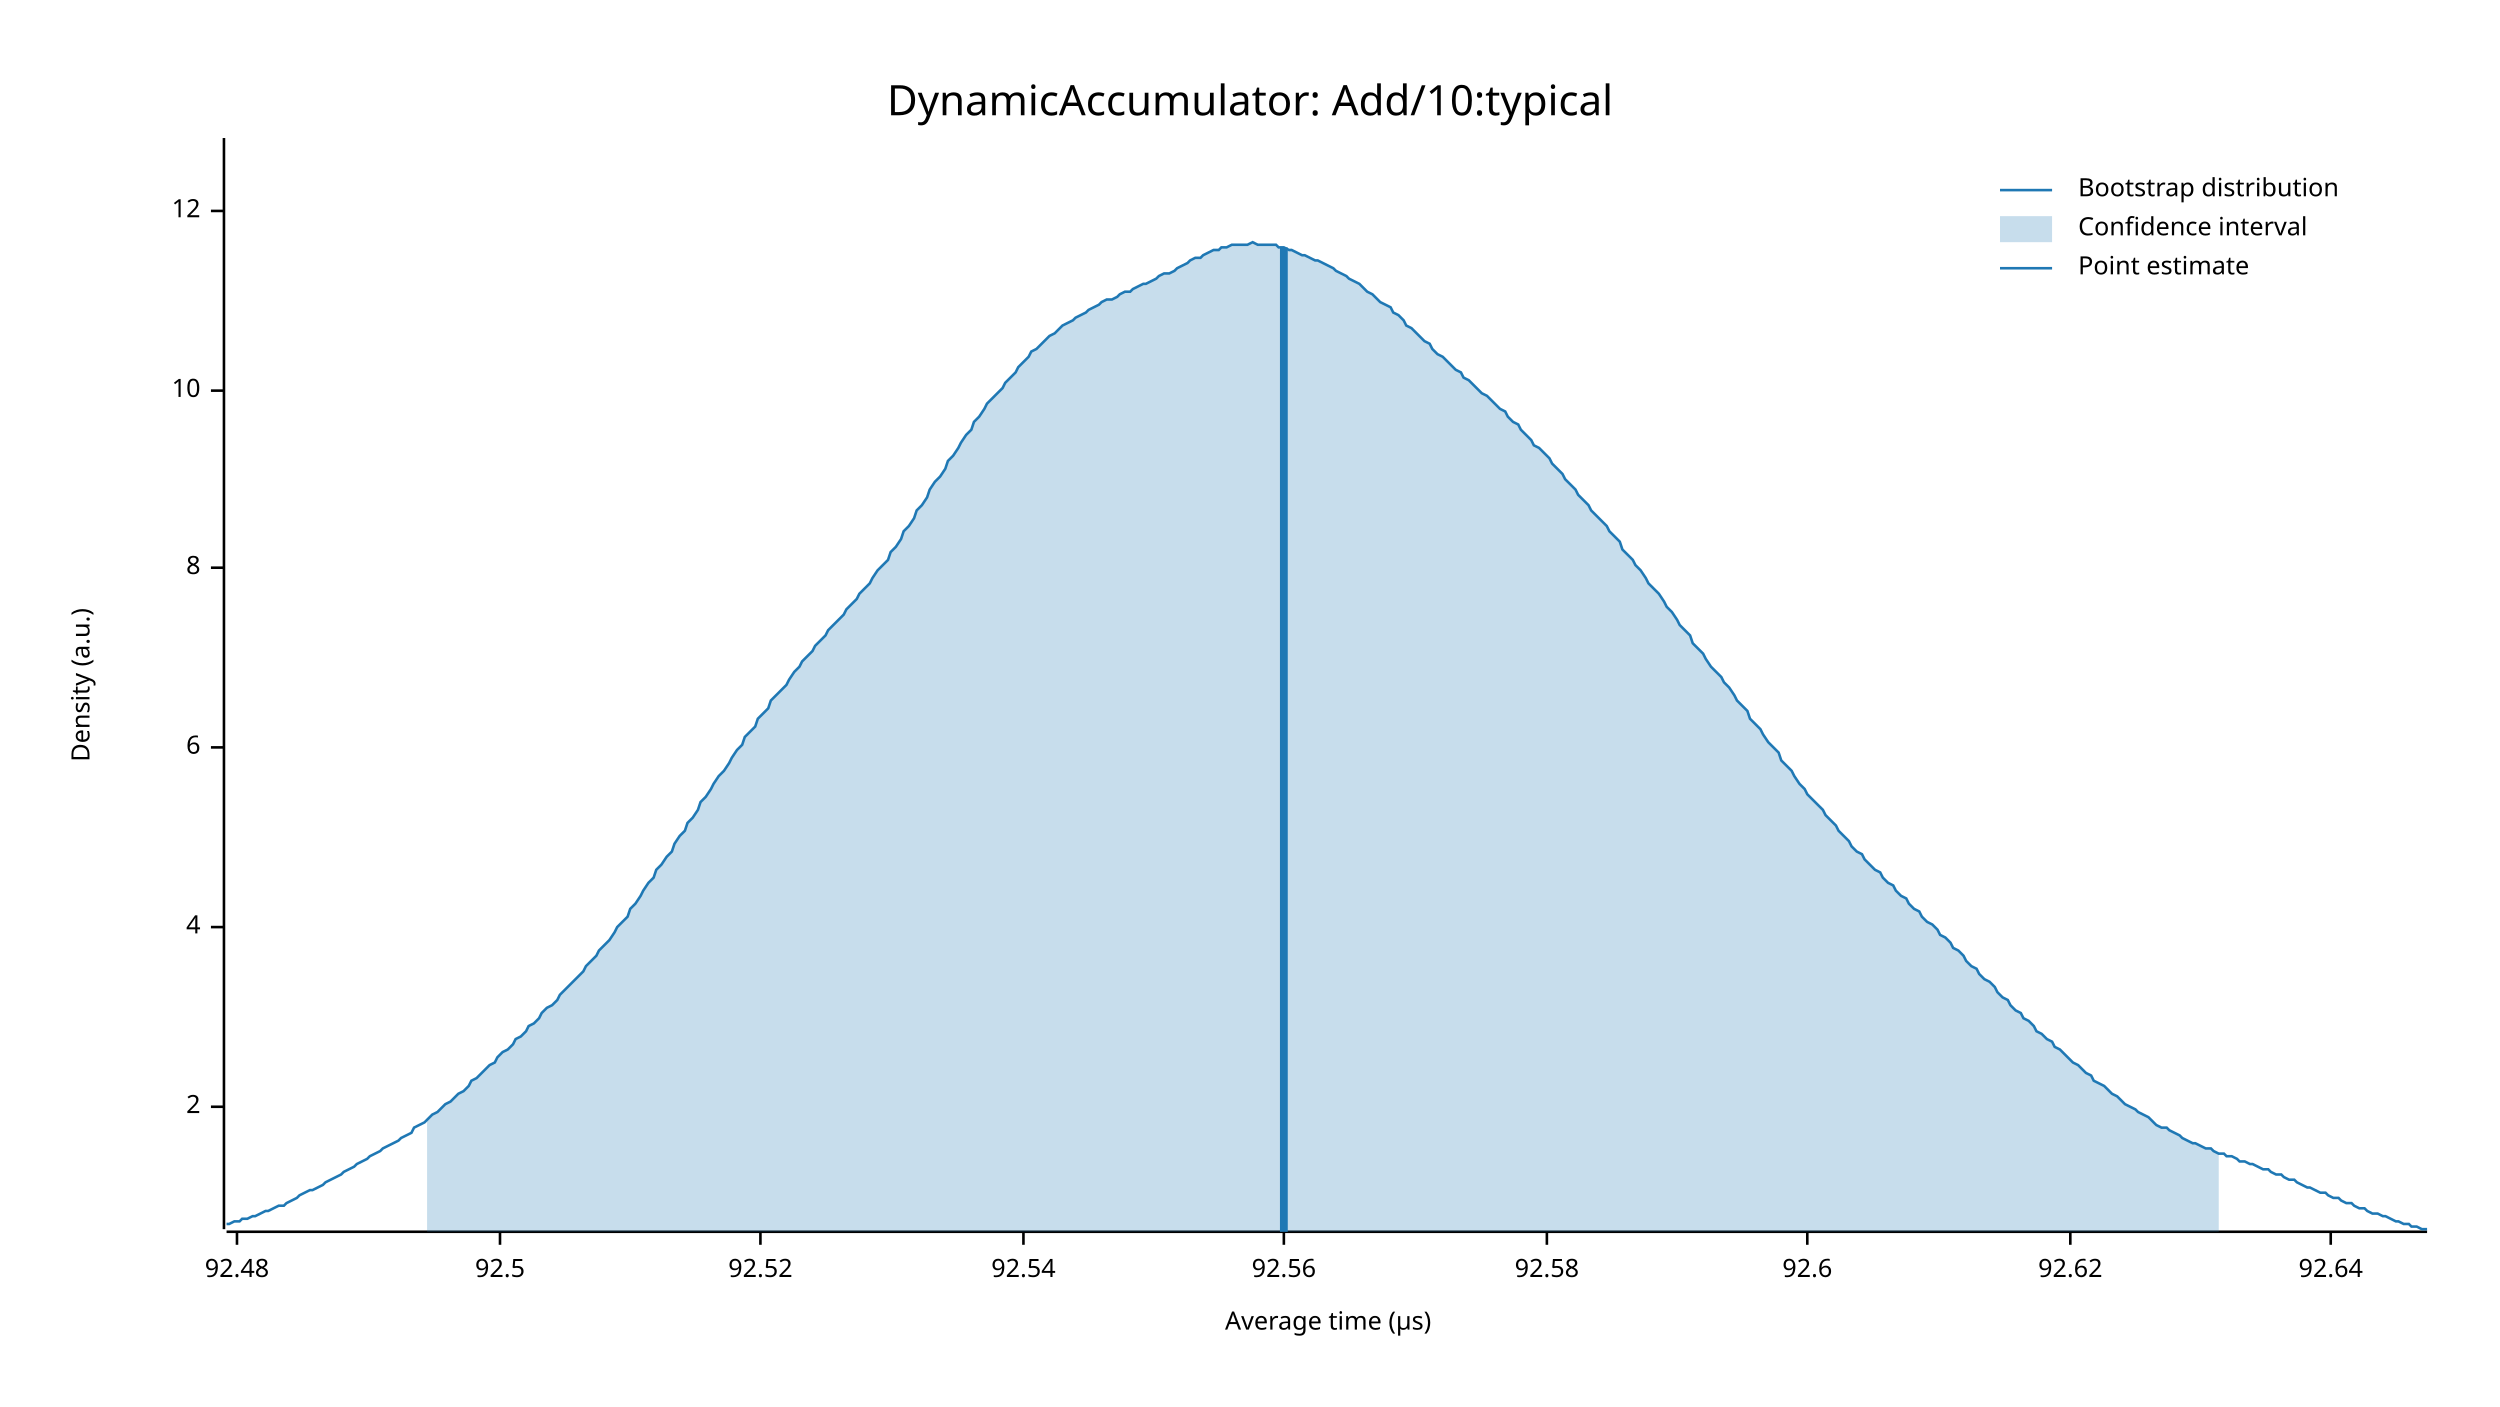
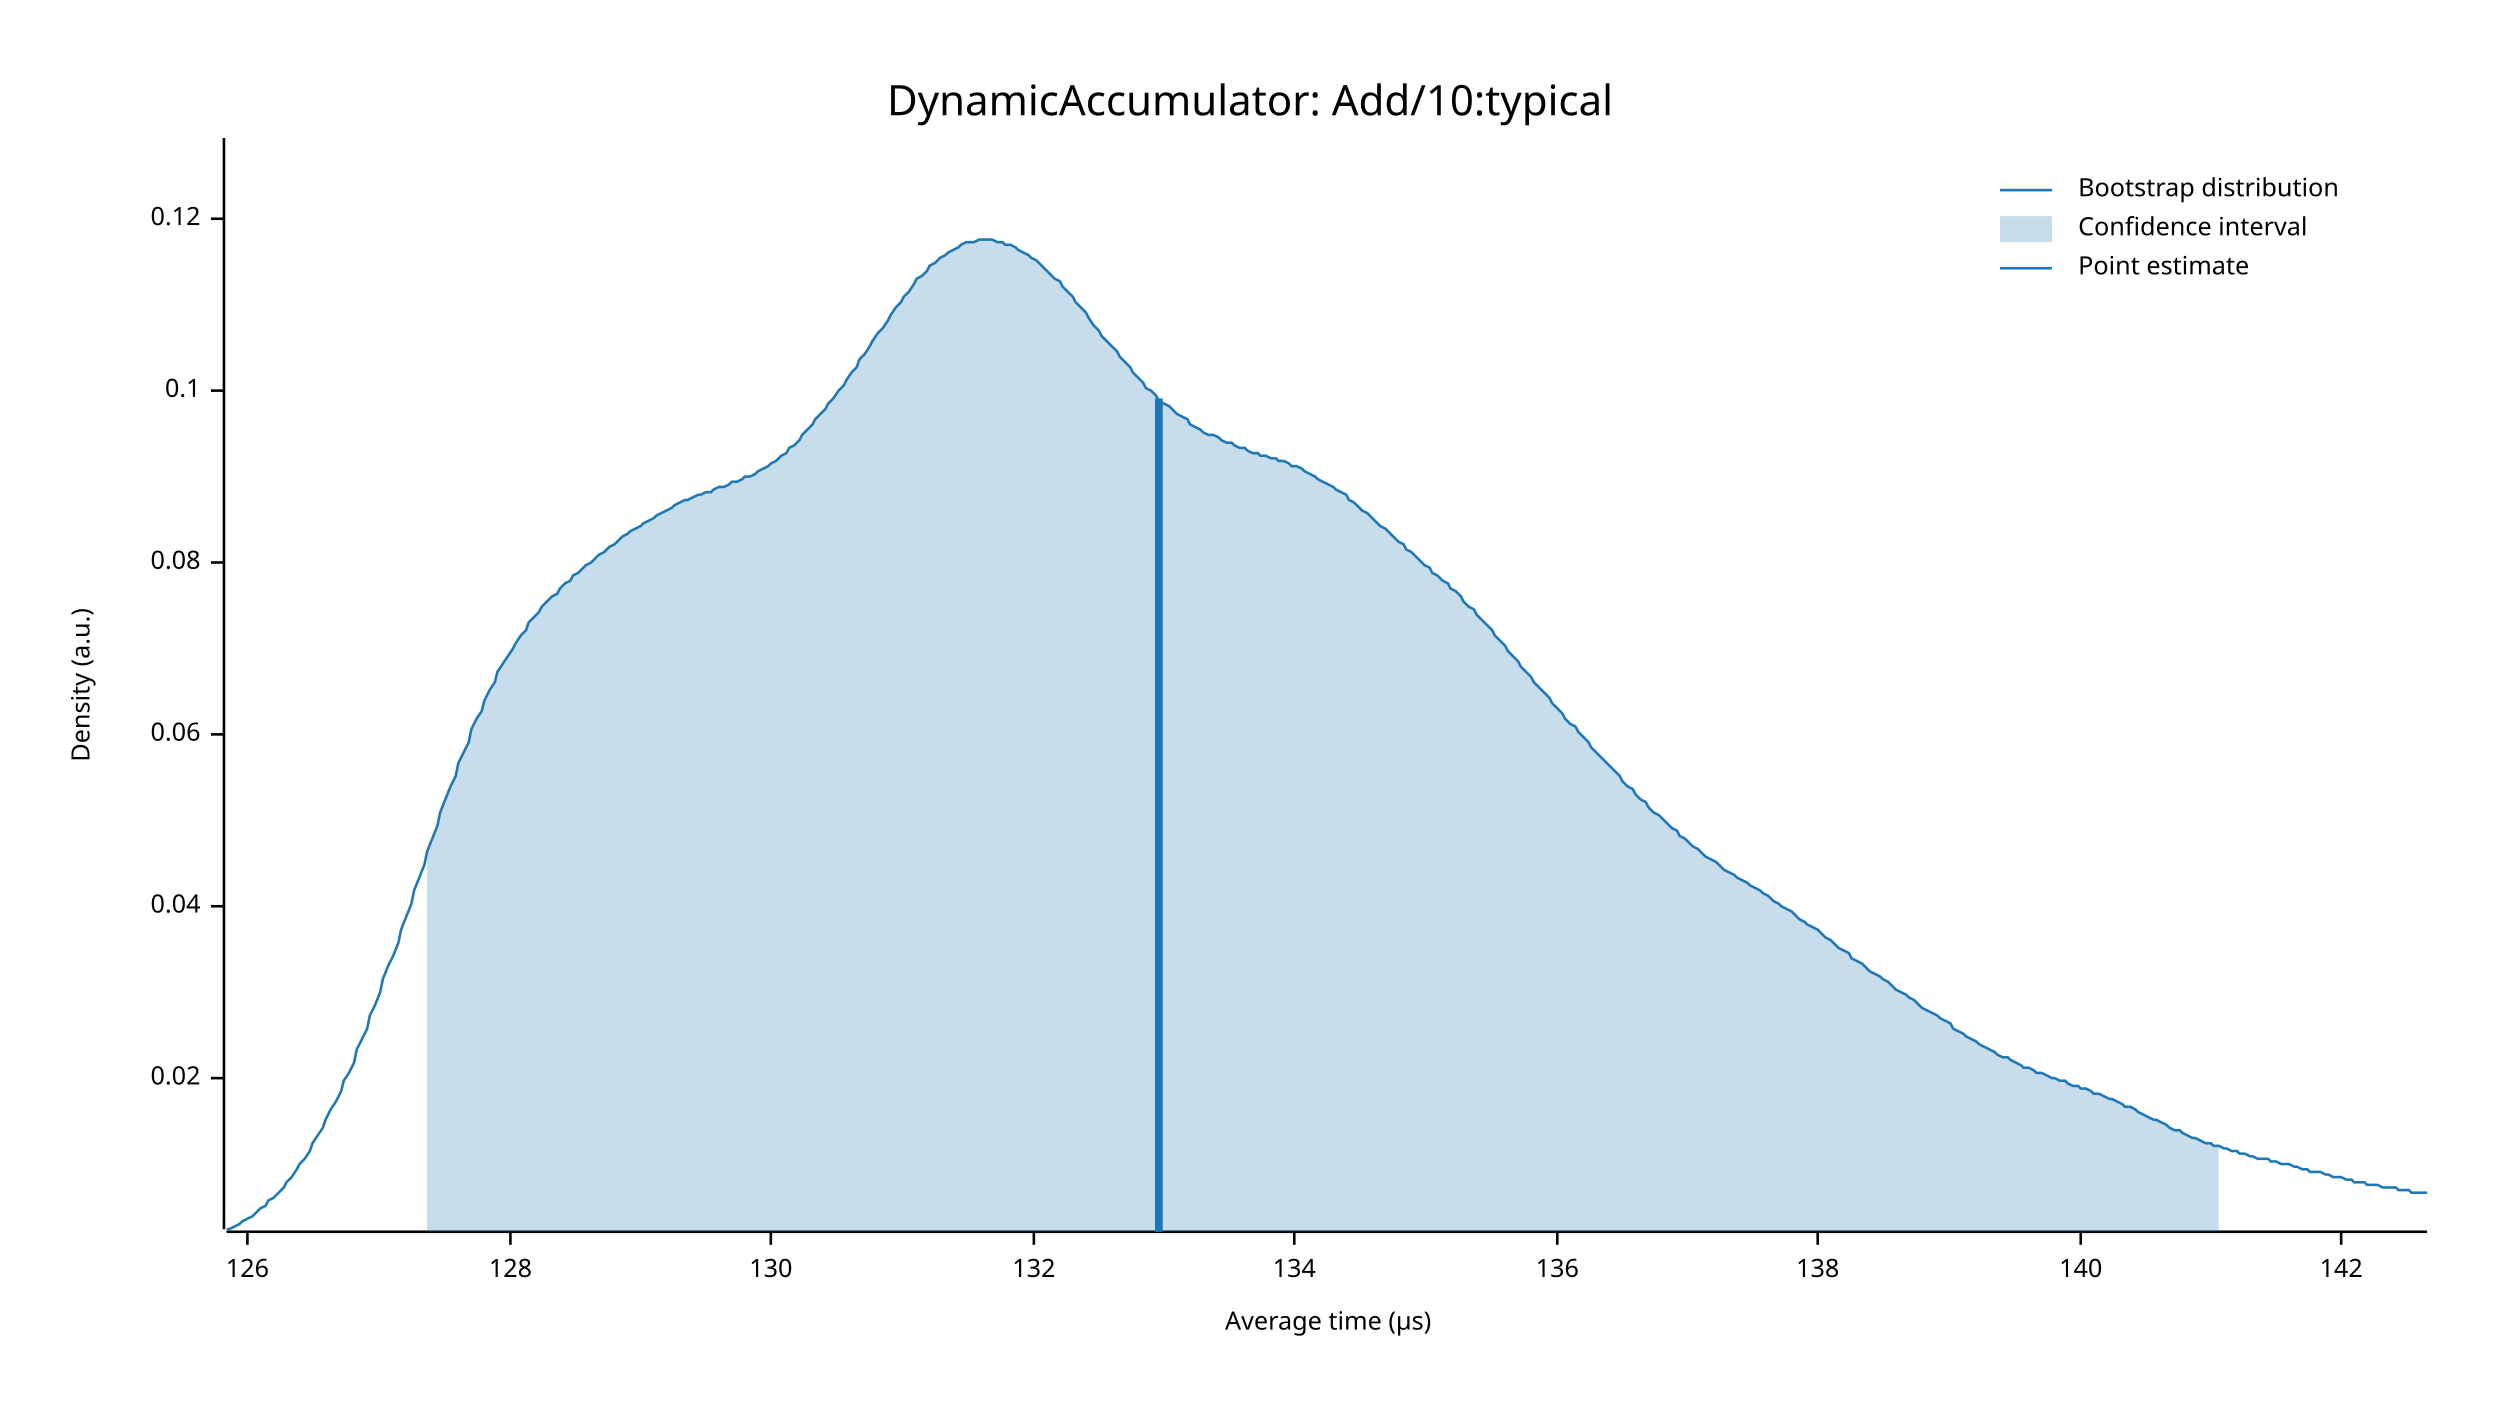
<svg xmlns="http://www.w3.org/2000/svg" width="960" height="540" viewBox="0 0 960 540">
  <text x="480" y="32" dy="0.76em" text-anchor="middle" font-family="sans-serif" font-size="16.129" opacity="1" fill="#000000">
DynamicAccumulator: Add/10:typical
</text>
  <text x="27" y="263" dy="0.76em" text-anchor="middle" font-family="sans-serif" font-size="9.677" opacity="1" fill="#000000" transform="rotate(270, 27, 263)">
Density (a.u.)
</text>
  <text x="510" y="513" dy="-0.5ex" text-anchor="middle" font-family="sans-serif" font-size="9.677" opacity="1" fill="#000000">
Average time (µs)
</text>
  <polyline fill="none" opacity="1" stroke="#000000" stroke-width="1" points="86,53 86,472 " />
-   <text x="77" y="425" dy="0.5ex" text-anchor="end" font-family="sans-serif" font-size="9.677" opacity="1" fill="#000000">
- 2
+   <text x="77" y="414" dy="0.5ex" text-anchor="end" font-family="sans-serif" font-size="9.677" opacity="1" fill="#000000">
+ 0.02
</text>
-   <polyline fill="none" opacity="1" stroke="#000000" stroke-width="1" points="81,425 86,425 " />
-   <text x="77" y="356" dy="0.5ex" text-anchor="end" font-family="sans-serif" font-size="9.677" opacity="1" fill="#000000">
- 4
+   <polyline fill="none" opacity="1" stroke="#000000" stroke-width="1" points="81,414 86,414 " />
+   <text x="77" y="348" dy="0.5ex" text-anchor="end" font-family="sans-serif" font-size="9.677" opacity="1" fill="#000000">
+ 0.04
</text>
-   <polyline fill="none" opacity="1" stroke="#000000" stroke-width="1" points="81,356 86,356 " />
-   <text x="77" y="287" dy="0.5ex" text-anchor="end" font-family="sans-serif" font-size="9.677" opacity="1" fill="#000000">
- 6
+   <polyline fill="none" opacity="1" stroke="#000000" stroke-width="1" points="81,348 86,348 " />
+   <text x="77" y="282" dy="0.5ex" text-anchor="end" font-family="sans-serif" font-size="9.677" opacity="1" fill="#000000">
+ 0.06
</text>
-   <polyline fill="none" opacity="1" stroke="#000000" stroke-width="1" points="81,287 86,287 " />
-   <text x="77" y="218" dy="0.5ex" text-anchor="end" font-family="sans-serif" font-size="9.677" opacity="1" fill="#000000">
- 8
+   <polyline fill="none" opacity="1" stroke="#000000" stroke-width="1" points="81,282 86,282 " />
+   <text x="77" y="216" dy="0.5ex" text-anchor="end" font-family="sans-serif" font-size="9.677" opacity="1" fill="#000000">
+ 0.08
</text>
-   <polyline fill="none" opacity="1" stroke="#000000" stroke-width="1" points="81,218 86,218 " />
+   <polyline fill="none" opacity="1" stroke="#000000" stroke-width="1" points="81,216 86,216 " />
  <text x="77" y="150" dy="0.5ex" text-anchor="end" font-family="sans-serif" font-size="9.677" opacity="1" fill="#000000">
- 10
+ 0.1
</text>
  <polyline fill="none" opacity="1" stroke="#000000" stroke-width="1" points="81,150 86,150 " />
-   <text x="77" y="81" dy="0.5ex" text-anchor="end" font-family="sans-serif" font-size="9.677" opacity="1" fill="#000000">
- 12
+   <text x="77" y="84" dy="0.5ex" text-anchor="end" font-family="sans-serif" font-size="9.677" opacity="1" fill="#000000">
+ 0.12
</text>
-   <polyline fill="none" opacity="1" stroke="#000000" stroke-width="1" points="81,81 86,81 " />
+   <polyline fill="none" opacity="1" stroke="#000000" stroke-width="1" points="81,84 86,84 " />
  <polyline fill="none" opacity="1" stroke="#000000" stroke-width="1" points="87,473 932,473 " />
-   <text x="91" y="483" dy="0.76em" text-anchor="middle" font-family="sans-serif" font-size="9.677" opacity="1" fill="#000000">
- 92.48
+   <text x="95" y="483" dy="0.76em" text-anchor="middle" font-family="sans-serif" font-size="9.677" opacity="1" fill="#000000">
+ 126
</text>
-   <polyline fill="none" opacity="1" stroke="#000000" stroke-width="1" points="91,473 91,478 " />
-   <text x="192" y="483" dy="0.76em" text-anchor="middle" font-family="sans-serif" font-size="9.677" opacity="1" fill="#000000">
- 92.5
+   <polyline fill="none" opacity="1" stroke="#000000" stroke-width="1" points="95,473 95,478 " />
+   <text x="196" y="483" dy="0.76em" text-anchor="middle" font-family="sans-serif" font-size="9.677" opacity="1" fill="#000000">
+ 128
</text>
-   <polyline fill="none" opacity="1" stroke="#000000" stroke-width="1" points="192,473 192,478 " />
-   <text x="292" y="483" dy="0.76em" text-anchor="middle" font-family="sans-serif" font-size="9.677" opacity="1" fill="#000000">
- 92.52
+   <polyline fill="none" opacity="1" stroke="#000000" stroke-width="1" points="196,473 196,478 " />
+   <text x="296" y="483" dy="0.76em" text-anchor="middle" font-family="sans-serif" font-size="9.677" opacity="1" fill="#000000">
+ 130
</text>
-   <polyline fill="none" opacity="1" stroke="#000000" stroke-width="1" points="292,473 292,478 " />
-   <text x="393" y="483" dy="0.76em" text-anchor="middle" font-family="sans-serif" font-size="9.677" opacity="1" fill="#000000">
- 92.54
+   <polyline fill="none" opacity="1" stroke="#000000" stroke-width="1" points="296,473 296,478 " />
+   <text x="397" y="483" dy="0.76em" text-anchor="middle" font-family="sans-serif" font-size="9.677" opacity="1" fill="#000000">
+ 132
</text>
-   <polyline fill="none" opacity="1" stroke="#000000" stroke-width="1" points="393,473 393,478 " />
-   <text x="493" y="483" dy="0.76em" text-anchor="middle" font-family="sans-serif" font-size="9.677" opacity="1" fill="#000000">
- 92.56
+   <polyline fill="none" opacity="1" stroke="#000000" stroke-width="1" points="397,473 397,478 " />
+   <text x="497" y="483" dy="0.76em" text-anchor="middle" font-family="sans-serif" font-size="9.677" opacity="1" fill="#000000">
+ 134
</text>
-   <polyline fill="none" opacity="1" stroke="#000000" stroke-width="1" points="493,473 493,478 " />
-   <text x="594" y="483" dy="0.76em" text-anchor="middle" font-family="sans-serif" font-size="9.677" opacity="1" fill="#000000">
- 92.58
+   <polyline fill="none" opacity="1" stroke="#000000" stroke-width="1" points="497,473 497,478 " />
+   <text x="598" y="483" dy="0.76em" text-anchor="middle" font-family="sans-serif" font-size="9.677" opacity="1" fill="#000000">
+ 136
</text>
-   <polyline fill="none" opacity="1" stroke="#000000" stroke-width="1" points="594,473 594,478 " />
-   <text x="694" y="483" dy="0.76em" text-anchor="middle" font-family="sans-serif" font-size="9.677" opacity="1" fill="#000000">
- 92.6
+   <polyline fill="none" opacity="1" stroke="#000000" stroke-width="1" points="598,473 598,478 " />
+   <text x="698" y="483" dy="0.76em" text-anchor="middle" font-family="sans-serif" font-size="9.677" opacity="1" fill="#000000">
+ 138
</text>
-   <polyline fill="none" opacity="1" stroke="#000000" stroke-width="1" points="694,473 694,478 " />
-   <text x="795" y="483" dy="0.76em" text-anchor="middle" font-family="sans-serif" font-size="9.677" opacity="1" fill="#000000">
- 92.62
+   <polyline fill="none" opacity="1" stroke="#000000" stroke-width="1" points="698,473 698,478 " />
+   <text x="799" y="483" dy="0.76em" text-anchor="middle" font-family="sans-serif" font-size="9.677" opacity="1" fill="#000000">
+ 140
</text>
-   <polyline fill="none" opacity="1" stroke="#000000" stroke-width="1" points="795,473 795,478 " />
-   <text x="895" y="483" dy="0.76em" text-anchor="middle" font-family="sans-serif" font-size="9.677" opacity="1" fill="#000000">
- 92.64
+   <polyline fill="none" opacity="1" stroke="#000000" stroke-width="1" points="799,473 799,478 " />
+   <text x="899" y="483" dy="0.76em" text-anchor="middle" font-family="sans-serif" font-size="9.677" opacity="1" fill="#000000">
+ 142
</text>
-   <polyline fill="none" opacity="1" stroke="#000000" stroke-width="1" points="895,473 895,478 " />
-   <polyline fill="none" opacity="1" stroke="#1F78B4" stroke-width="1" points="87,470 88,470 90,469 92,469 93,468 95,468 97,467 98,467 100,466 102,465 103,465 105,464 107,463 109,463 110,462 112,461 114,460 115,459 117,458 119,457 120,457 122,456 124,455 125,454 127,453 129,452 131,451 132,450 134,449 136,448 137,447 139,446 141,445 142,444 144,443 146,442 147,441 149,440 151,439 153,438 154,437 156,436 158,435 159,433 161,432 163,431 164,430 166,428 168,427 169,426 171,424 173,423 175,421 176,420 178,419 180,417 181,415 183,414 185,412 186,411 188,409 190,408 191,406 193,404 195,403 197,401 198,399 200,398 202,396 203,394 205,393 207,391 208,389 210,387 212,386 214,384 215,382 217,380 219,378 220,377 222,375 224,373 225,371 227,369 229,367 230,365 232,363 234,361 236,358 237,356 239,354 241,352 242,349 244,347 246,344 247,342 249,339 251,337 252,334 254,332 256,329 258,327 259,324 261,321 263,319 264,316 266,314 268,311 269,308 271,306 273,303 274,301 276,298 278,296 280,293 281,291 283,288 285,286 286,283 288,281 290,279 291,276 293,274 295,272 296,269 298,267 300,265 302,263 303,261 305,258 307,256 308,254 310,252 312,250 313,248 315,246 317,244 318,242 320,240 322,238 324,236 325,234 327,232 329,230 330,228 332,226 334,224 335,222 337,219 339,217 341,215 342,212 344,210 346,207 347,204 349,202 351,199 352,196 354,194 356,191 357,188 359,185 361,183 363,180 364,177 366,175 368,172 369,170 371,167 373,165 374,162 376,160 378,157 379,155 381,153 383,151 385,149 386,147 388,145 390,143 391,141 393,139 395,137 396,135 398,134 400,132 401,131 403,129 405,128 407,126 408,125 410,124 412,123 413,122 415,121 417,120 418,119 420,118 422,117 423,116 425,115 427,115 429,114 430,113 432,112 434,112 435,111 437,110 439,109 440,109 442,108 444,107 445,106 447,105 449,105 451,104 452,103 454,102 456,101 457,100 459,99 461,99 462,98 464,97 466,96 468,96 469,95 471,95 473,94 474,94 476,94 478,94 479,94 481,93 483,94 484,94 486,94 488,94 490,94 491,95 493,95 495,96 496,96 498,97 500,98 501,98 503,99 505,100 506,100 508,101 510,102 512,103 513,104 515,105 517,106 518,107 520,108 522,109 523,110 525,112 527,113 528,114 530,116 532,117 534,118 535,120 537,121 539,123 540,125 542,126 544,128 545,129 547,131 549,132 550,134 552,136 554,137 556,139 557,140 559,142 561,143 562,145 564,146 566,148 567,149 569,151 571,152 573,154 574,155 576,157 578,158 579,160 581,162 583,163 584,165 586,167 588,169 589,171 591,172 593,174 595,176 596,178 598,180 600,182 601,184 603,186 605,188 606,190 608,192 610,194 611,196 613,198 615,200 617,202 618,204 620,206 622,208 623,211 625,213 627,215 628,217 630,219 632,222 633,224 635,226 637,228 639,231 640,233 642,235 644,238 645,240 647,242 649,244 650,247 652,249 654,251 655,253 657,256 659,258 661,260 662,262 664,264 666,267 667,269 669,271 671,273 672,276 674,278 676,280 677,282 679,285 681,287 683,289 684,292 686,294 688,296 689,298 691,301 693,303 694,305 696,307 698,309 700,311 701,313 703,315 705,317 706,319 708,321 710,323 711,325 713,327 715,328 716,330 718,332 720,334 722,335 723,337 725,339 727,340 728,342 730,344 732,345 733,347 735,349 737,350 738,352 740,354 742,355 744,357 745,359 747,360 749,362 750,364 752,365 754,367 755,369 757,371 759,372 760,374 762,376 764,377 766,379 767,381 769,383 771,384 772,386 774,388 776,389 777,391 779,392 781,394 782,396 784,397 786,399 788,400 789,402 791,403 793,405 794,406 796,408 798,409 799,410 801,412 803,413 804,415 806,416 808,417 810,419 811,420 813,421 815,423 816,424 818,425 820,426 821,427 823,428 825,429 827,431 828,432 830,433 832,433 833,434 835,435 837,436 838,437 840,438 842,439 843,439 845,440 847,441 849,441 850,442 852,443 854,443 855,444 857,444 859,445 860,446 862,446 864,447 865,447 867,448 869,449 871,449 872,450 874,451 876,451 877,452 879,453 881,453 882,454 884,455 886,456 887,456 889,457 891,458 893,458 894,459 896,460 898,460 899,461 901,462 903,462 904,463 906,464 908,464 909,465 911,466 913,466 915,467 916,467 918,468 920,469 921,469 923,470 925,470 926,471 928,471 930,472 932,472 " />
-   <polygon opacity="0.25" fill="#1F78B4" points="164,430 166,428 168,427 169,426 171,424 173,423 175,421 176,420 178,419 180,417 181,415 183,414 185,412 186,411 188,409 190,408 191,406 193,404 195,403 197,401 198,399 200,398 202,396 203,394 205,393 207,391 208,389 210,387 212,386 214,384 215,382 217,380 219,378 220,377 222,375 224,373 225,371 227,369 229,367 230,365 232,363 234,361 236,358 237,356 239,354 241,352 242,349 244,347 246,344 247,342 249,339 251,337 252,334 254,332 256,329 258,327 259,324 261,321 263,319 264,316 266,314 268,311 269,308 271,306 273,303 274,301 276,298 278,296 280,293 281,291 283,288 285,286 286,283 288,281 290,279 291,276 293,274 295,272 296,269 298,267 300,265 302,263 303,261 305,258 307,256 308,254 310,252 312,250 313,248 315,246 317,244 318,242 320,240 322,238 324,236 325,234 327,232 329,230 330,228 332,226 334,224 335,222 337,219 339,217 341,215 342,212 344,210 346,207 347,204 349,202 351,199 352,196 354,194 356,191 357,188 359,185 361,183 363,180 364,177 366,175 368,172 369,170 371,167 373,165 374,162 376,160 378,157 379,155 381,153 383,151 385,149 386,147 388,145 390,143 391,141 393,139 395,137 396,135 398,134 400,132 401,131 403,129 405,128 407,126 408,125 410,124 412,123 413,122 415,121 417,120 418,119 420,118 422,117 423,116 425,115 427,115 429,114 430,113 432,112 434,112 435,111 437,110 439,109 440,109 442,108 444,107 445,106 447,105 449,105 451,104 452,103 454,102 456,101 457,100 459,99 461,99 462,98 464,97 466,96 468,96 469,95 471,95 473,94 474,94 476,94 478,94 479,94 481,93 483,94 484,94 486,94 488,94 490,94 491,95 493,95 495,96 496,96 498,97 500,98 501,98 503,99 505,100 506,100 508,101 510,102 512,103 513,104 515,105 517,106 518,107 520,108 522,109 523,110 525,112 527,113 528,114 530,116 532,117 534,118 535,120 537,121 539,123 540,125 542,126 544,128 545,129 547,131 549,132 550,134 552,136 554,137 556,139 557,140 559,142 561,143 562,145 564,146 566,148 567,149 569,151 571,152 573,154 574,155 576,157 578,158 579,160 581,162 583,163 584,165 586,167 588,169 589,171 591,172 593,174 595,176 596,178 598,180 600,182 601,184 603,186 605,188 606,190 608,192 610,194 611,196 613,198 615,200 617,202 618,204 620,206 622,208 623,211 625,213 627,215 628,217 630,219 632,222 633,224 635,226 637,228 639,231 640,233 642,235 644,238 645,240 647,242 649,244 650,247 652,249 654,251 655,253 657,256 659,258 661,260 662,262 664,264 666,267 667,269 669,271 671,273 672,276 674,278 676,280 677,282 679,285 681,287 683,289 684,292 686,294 688,296 689,298 691,301 693,303 694,305 696,307 698,309 700,311 701,313 703,315 705,317 706,319 708,321 710,323 711,325 713,327 715,328 716,330 718,332 720,334 722,335 723,337 725,339 727,340 728,342 730,344 732,345 733,347 735,349 737,350 738,352 740,354 742,355 744,357 745,359 747,360 749,362 750,364 752,365 754,367 755,369 757,371 759,372 760,374 762,376 764,377 766,379 767,381 769,383 771,384 772,386 774,388 776,389 777,391 779,392 781,394 782,396 784,397 786,399 788,400 789,402 791,403 793,405 794,406 796,408 798,409 799,410 801,412 803,413 804,415 806,416 808,417 810,419 811,420 813,421 815,423 816,424 818,425 820,426 821,427 823,428 825,429 827,431 828,432 830,433 832,433 833,434 835,435 837,436 838,437 840,438 842,439 843,439 845,440 847,441 849,441 850,442 852,443 852,473 164,473 " />
-   <polyline fill="none" opacity="1" stroke="#1F78B4" stroke-width="3" points="493,473 493,95 " />
+   <polyline fill="none" opacity="1" stroke="#000000" stroke-width="1" points="899,473 899,478 " />
+   <polyline fill="none" opacity="1" stroke="#1F78B4" stroke-width="1" points="87,472 88,472 90,471 92,470 93,469 95,468 97,467 98,466 100,464 102,463 103,461 105,460 107,458 109,456 110,454 112,452 114,449 115,447 117,445 119,442 120,439 122,436 124,433 125,430 127,426 129,423 131,419 132,415 134,412 136,408 137,403 139,399 141,395 142,390 144,386 146,381 147,376 149,371 151,367 153,362 154,357 156,352 158,347 159,342 161,337 163,332 164,327 166,322 168,317 169,312 171,307 173,302 175,298 176,293 178,289 180,285 181,280 183,276 185,273 186,269 188,265 190,262 191,258 193,255 195,252 197,249 198,247 200,244 202,242 203,239 205,237 207,235 208,233 210,231 212,229 214,228 215,226 217,224 219,223 220,221 222,220 224,218 225,217 227,216 229,214 230,213 232,212 234,210 236,209 237,208 239,206 241,205 242,204 244,203 246,202 247,201 249,200 251,199 252,198 254,197 256,196 258,195 259,194 261,193 263,192 264,192 266,191 268,190 269,190 271,189 273,189 274,188 276,187 278,187 280,186 281,185 283,185 285,184 286,183 288,183 290,182 291,181 293,180 295,179 296,178 298,177 300,175 302,174 303,172 305,171 307,169 308,167 310,165 312,163 313,161 315,159 317,157 318,155 320,153 322,150 324,148 325,146 327,143 329,141 330,138 332,136 334,133 335,131 337,128 339,126 341,123 342,121 344,118 346,116 347,114 349,112 351,109 352,107 354,106 356,104 357,102 359,101 361,99 363,98 364,97 366,96 368,95 369,94 371,93 373,93 374,93 376,92 378,92 379,92 381,92 383,93 385,93 386,94 388,94 390,95 391,96 393,97 395,98 396,99 398,100 400,102 401,103 403,105 405,107 407,108 408,110 410,112 412,114 413,116 415,118 417,120 418,122 420,125 422,127 423,129 425,131 427,133 429,135 430,137 432,139 434,141 435,143 437,145 439,147 440,149 442,150 444,152 445,154 447,155 449,156 451,158 452,159 454,160 456,161 457,163 459,164 461,165 462,166 464,167 466,167 468,168 469,169 471,170 473,170 474,171 476,172 478,172 479,173 481,174 483,174 484,175 486,175 488,176 490,176 491,177 493,177 495,178 496,179 498,179 500,180 501,181 503,182 505,183 506,184 508,185 510,186 512,187 513,188 515,189 517,190 518,192 520,193 522,195 523,196 525,197 527,199 528,200 530,202 532,203 534,205 535,206 537,208 539,209 540,211 542,212 544,214 545,215 547,217 549,218 550,220 552,221 554,223 556,224 557,226 559,227 561,229 562,231 564,233 566,234 567,236 569,238 571,240 573,242 574,244 576,246 578,248 579,250 581,252 583,254 584,256 586,258 588,260 589,262 591,264 593,266 595,268 596,270 598,272 600,274 601,276 603,278 605,279 606,281 608,283 610,285 611,287 613,289 615,291 617,293 618,294 620,296 622,298 623,300 625,302 627,303 628,305 630,307 632,308 633,310 635,312 637,313 639,315 640,316 642,318 644,319 645,321 647,322 649,324 650,325 652,326 654,328 655,329 657,330 659,331 661,333 662,334 664,335 666,336 667,337 669,338 671,339 672,340 674,341 676,342 677,343 679,344 681,346 683,347 684,348 686,349 688,350 689,351 691,353 693,354 694,355 696,356 698,357 700,359 701,360 703,361 705,363 706,364 708,365 710,366 711,368 713,369 715,370 716,371 718,373 720,374 722,375 723,376 725,377 727,379 728,380 730,381 732,382 733,383 735,384 737,386 738,387 740,388 742,389 744,390 745,391 747,392 749,393 750,395 752,396 754,397 755,398 757,399 759,400 760,401 762,402 764,403 766,404 767,405 769,406 771,406 772,407 774,408 776,409 777,410 779,410 781,411 782,412 784,412 786,413 788,414 789,414 791,415 793,415 794,416 796,417 798,417 799,418 801,418 803,419 804,420 806,420 808,421 810,422 811,422 813,423 815,424 816,425 818,425 820,426 821,427 823,428 825,429 827,430 828,430 830,431 832,432 833,433 835,434 837,434 838,435 840,436 842,437 843,437 845,438 847,439 849,439 850,440 852,440 854,441 855,441 857,442 859,442 860,443 862,443 864,444 865,444 867,445 869,445 871,445 872,446 874,446 876,447 877,447 879,447 881,448 882,448 884,449 886,449 887,450 889,450 891,450 893,451 894,451 896,452 898,452 899,452 901,453 903,453 904,454 906,454 908,454 909,455 911,455 913,455 915,456 916,456 918,456 920,456 921,457 923,457 925,457 926,458 928,458 930,458 932,458 " />
+   <polygon opacity="0.25" fill="#1F78B4" points="164,327 166,322 168,317 169,312 171,307 173,302 175,298 176,293 178,289 180,285 181,280 183,276 185,273 186,269 188,265 190,262 191,258 193,255 195,252 197,249 198,247 200,244 202,242 203,239 205,237 207,235 208,233 210,231 212,229 214,228 215,226 217,224 219,223 220,221 222,220 224,218 225,217 227,216 229,214 230,213 232,212 234,210 236,209 237,208 239,206 241,205 242,204 244,203 246,202 247,201 249,200 251,199 252,198 254,197 256,196 258,195 259,194 261,193 263,192 264,192 266,191 268,190 269,190 271,189 273,189 274,188 276,187 278,187 280,186 281,185 283,185 285,184 286,183 288,183 290,182 291,181 293,180 295,179 296,178 298,177 300,175 302,174 303,172 305,171 307,169 308,167 310,165 312,163 313,161 315,159 317,157 318,155 320,153 322,150 324,148 325,146 327,143 329,141 330,138 332,136 334,133 335,131 337,128 339,126 341,123 342,121 344,118 346,116 347,114 349,112 351,109 352,107 354,106 356,104 357,102 359,101 361,99 363,98 364,97 366,96 368,95 369,94 371,93 373,93 374,93 376,92 378,92 379,92 381,92 383,93 385,93 386,94 388,94 390,95 391,96 393,97 395,98 396,99 398,100 400,102 401,103 403,105 405,107 407,108 408,110 410,112 412,114 413,116 415,118 417,120 418,122 420,125 422,127 423,129 425,131 427,133 429,135 430,137 432,139 434,141 435,143 437,145 439,147 440,149 442,150 444,152 445,154 447,155 449,156 451,158 452,159 454,160 456,161 457,163 459,164 461,165 462,166 464,167 466,167 468,168 469,169 471,170 473,170 474,171 476,172 478,172 479,173 481,174 483,174 484,175 486,175 488,176 490,176 491,177 493,177 495,178 496,179 498,179 500,180 501,181 503,182 505,183 506,184 508,185 510,186 512,187 513,188 515,189 517,190 518,192 520,193 522,195 523,196 525,197 527,199 528,200 530,202 532,203 534,205 535,206 537,208 539,209 540,211 542,212 544,214 545,215 547,217 549,218 550,220 552,221 554,223 556,224 557,226 559,227 561,229 562,231 564,233 566,234 567,236 569,238 571,240 573,242 574,244 576,246 578,248 579,250 581,252 583,254 584,256 586,258 588,260 589,262 591,264 593,266 595,268 596,270 598,272 600,274 601,276 603,278 605,279 606,281 608,283 610,285 611,287 613,289 615,291 617,293 618,294 620,296 622,298 623,300 625,302 627,303 628,305 630,307 632,308 633,310 635,312 637,313 639,315 640,316 642,318 644,319 645,321 647,322 649,324 650,325 652,326 654,328 655,329 657,330 659,331 661,333 662,334 664,335 666,336 667,337 669,338 671,339 672,340 674,341 676,342 677,343 679,344 681,346 683,347 684,348 686,349 688,350 689,351 691,353 693,354 694,355 696,356 698,357 700,359 701,360 703,361 705,363 706,364 708,365 710,366 711,368 713,369 715,370 716,371 718,373 720,374 722,375 723,376 725,377 727,379 728,380 730,381 732,382 733,383 735,384 737,386 738,387 740,388 742,389 744,390 745,391 747,392 749,393 750,395 752,396 754,397 755,398 757,399 759,400 760,401 762,402 764,403 766,404 767,405 769,406 771,406 772,407 774,408 776,409 777,410 779,410 781,411 782,412 784,412 786,413 788,414 789,414 791,415 793,415 794,416 796,417 798,417 799,418 801,418 803,419 804,420 806,420 808,421 810,422 811,422 813,423 815,424 816,425 818,425 820,426 821,427 823,428 825,429 827,430 828,430 830,431 832,432 833,433 835,434 837,434 838,435 840,436 842,437 843,437 845,438 847,439 849,439 850,440 852,440 852,473 164,473 " />
+   <polyline fill="none" opacity="1" stroke="#1F78B4" stroke-width="3" points="445,473 445,153 " />
  <text x="798" y="68" dy="0.76em" text-anchor="start" font-family="sans-serif" font-size="9.677" opacity="1" fill="#000000">
Bootstrap distribution
</text>
  <text x="798" y="83" dy="0.76em" text-anchor="start" font-family="sans-serif" font-size="9.677" opacity="1" fill="#000000">
Confidence interval
</text>
  <text x="798" y="98" dy="0.76em" text-anchor="start" font-family="sans-serif" font-size="9.677" opacity="1" fill="#000000">
Point estimate
</text>
  <polyline fill="none" opacity="1" stroke="#1F78B4" stroke-width="1" points="768,73 788,73 " />
  <rect x="768" y="83" width="20" height="10" opacity="0.25" fill="#1F78B4" stroke="none" />
  <polyline fill="none" opacity="1" stroke="#1F78B4" stroke-width="1" points="768,103 788,103 " />
</svg>
